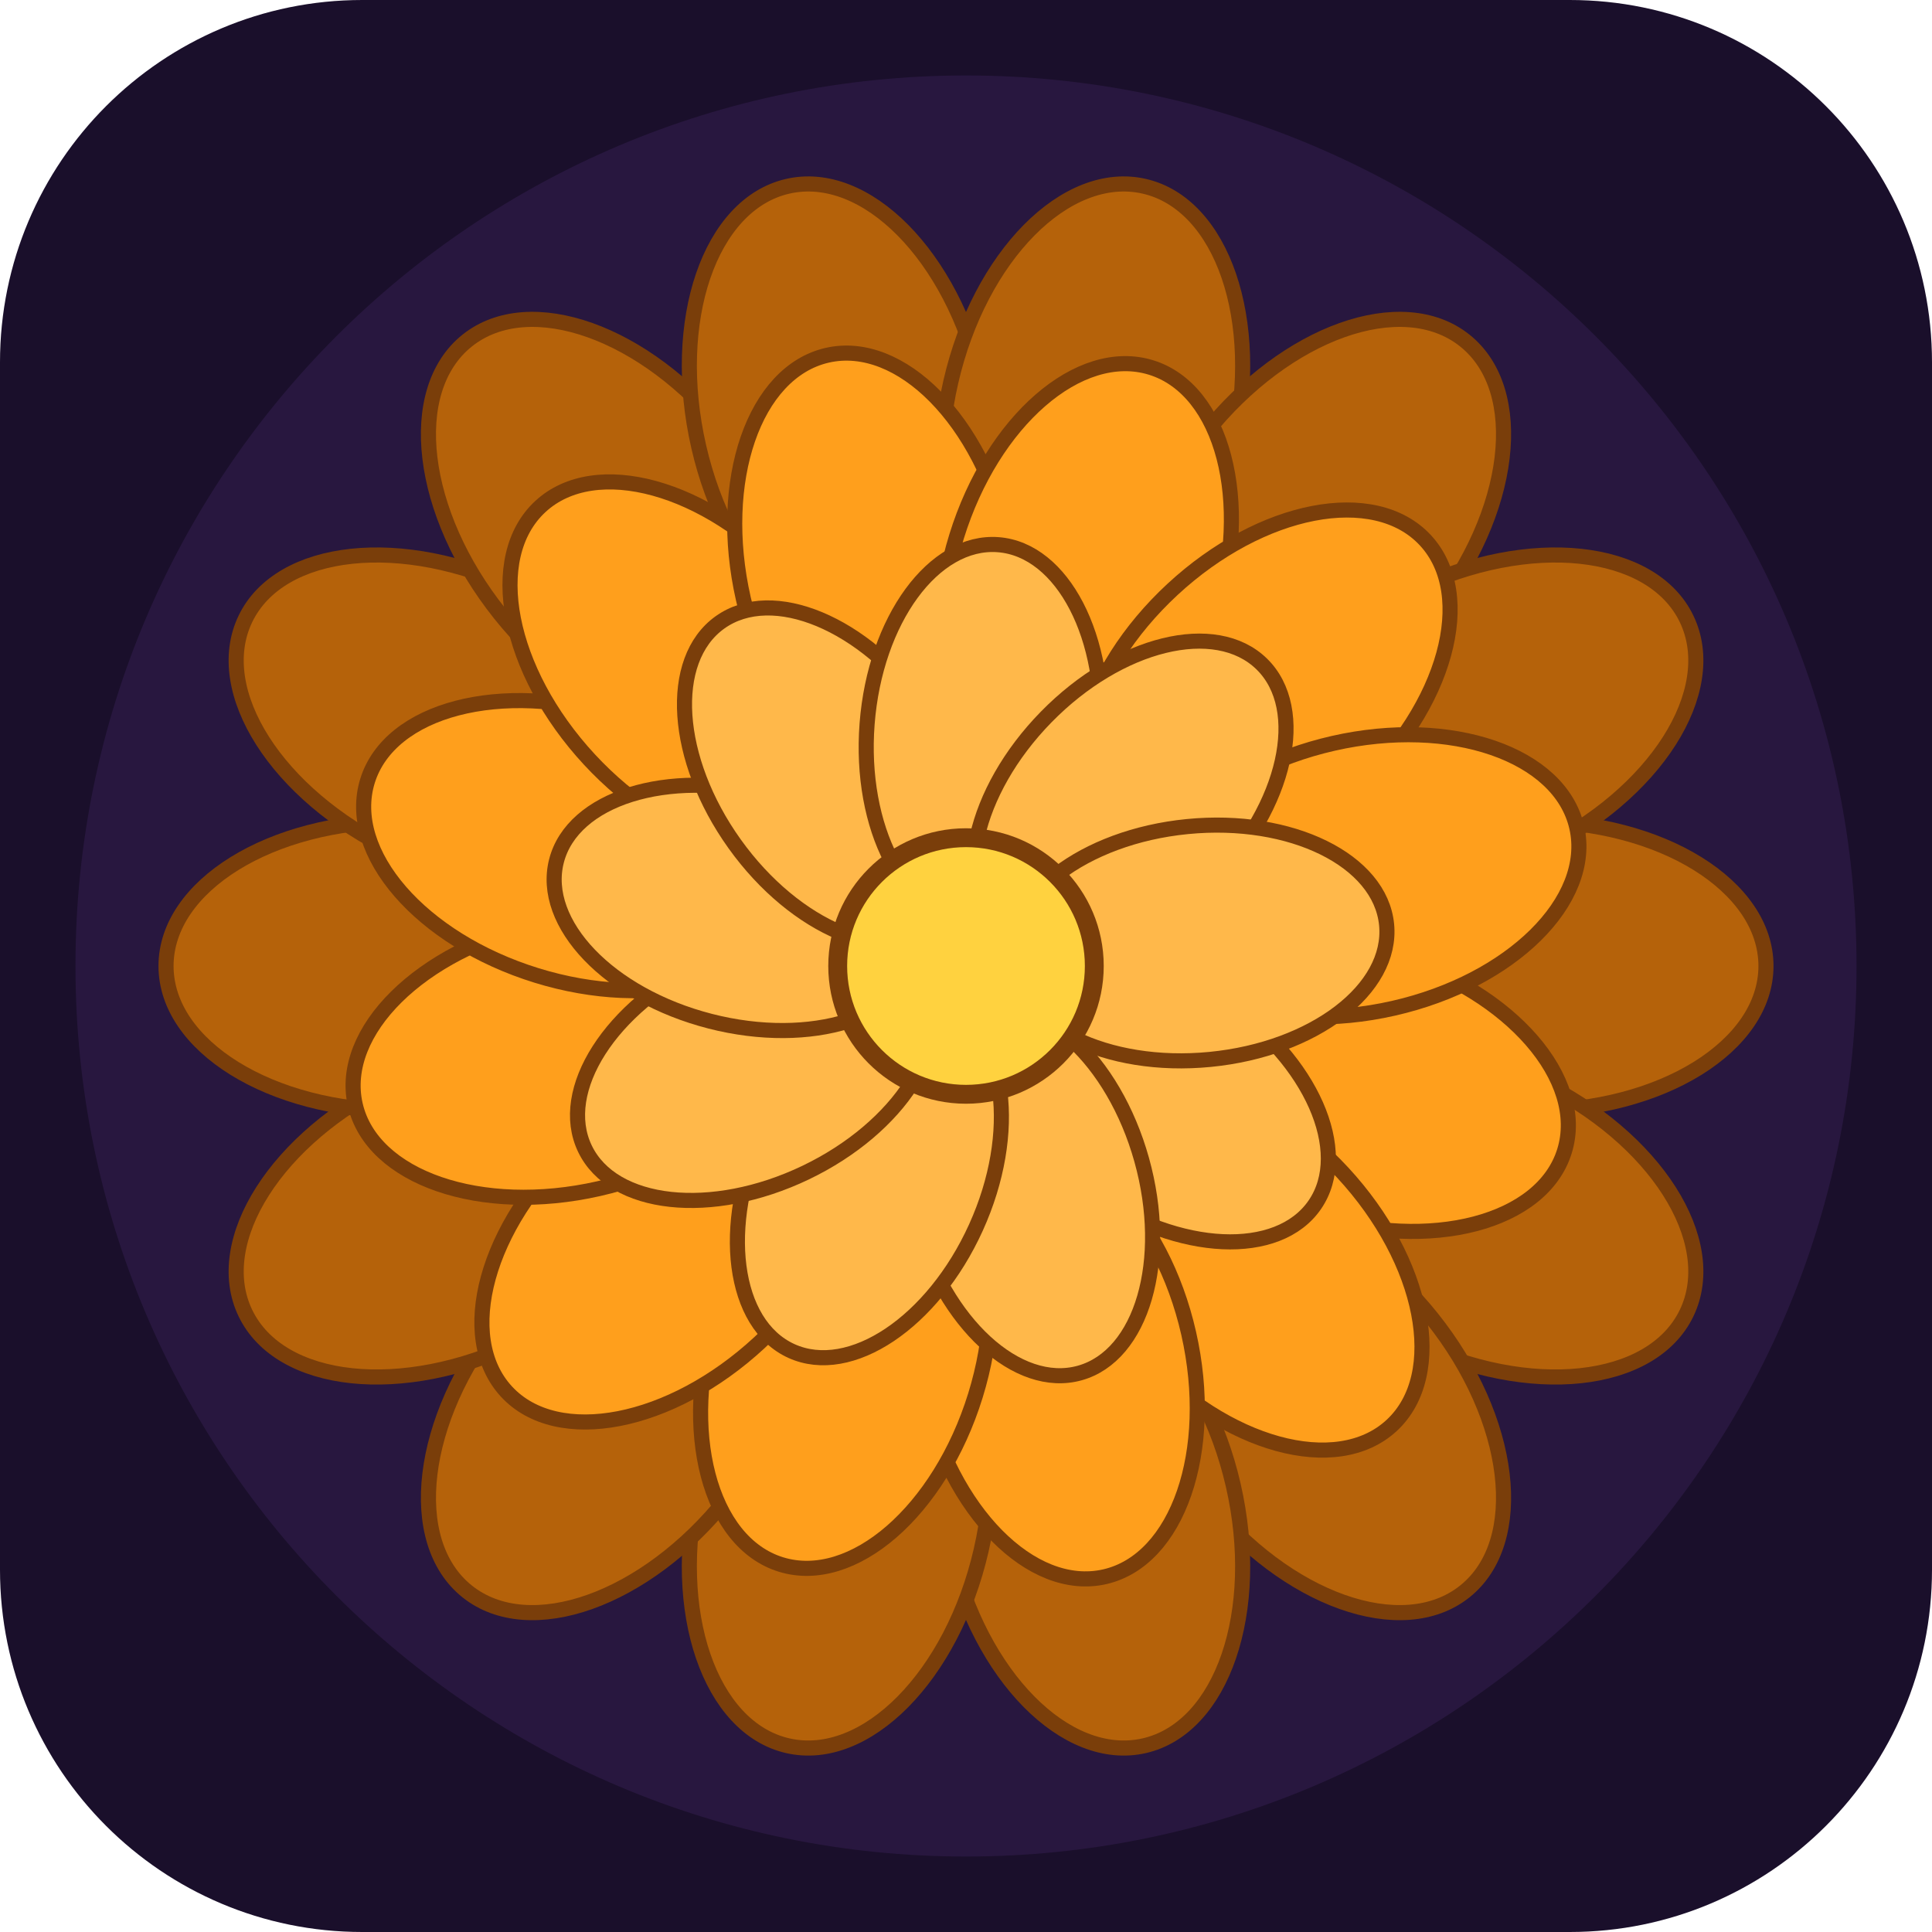
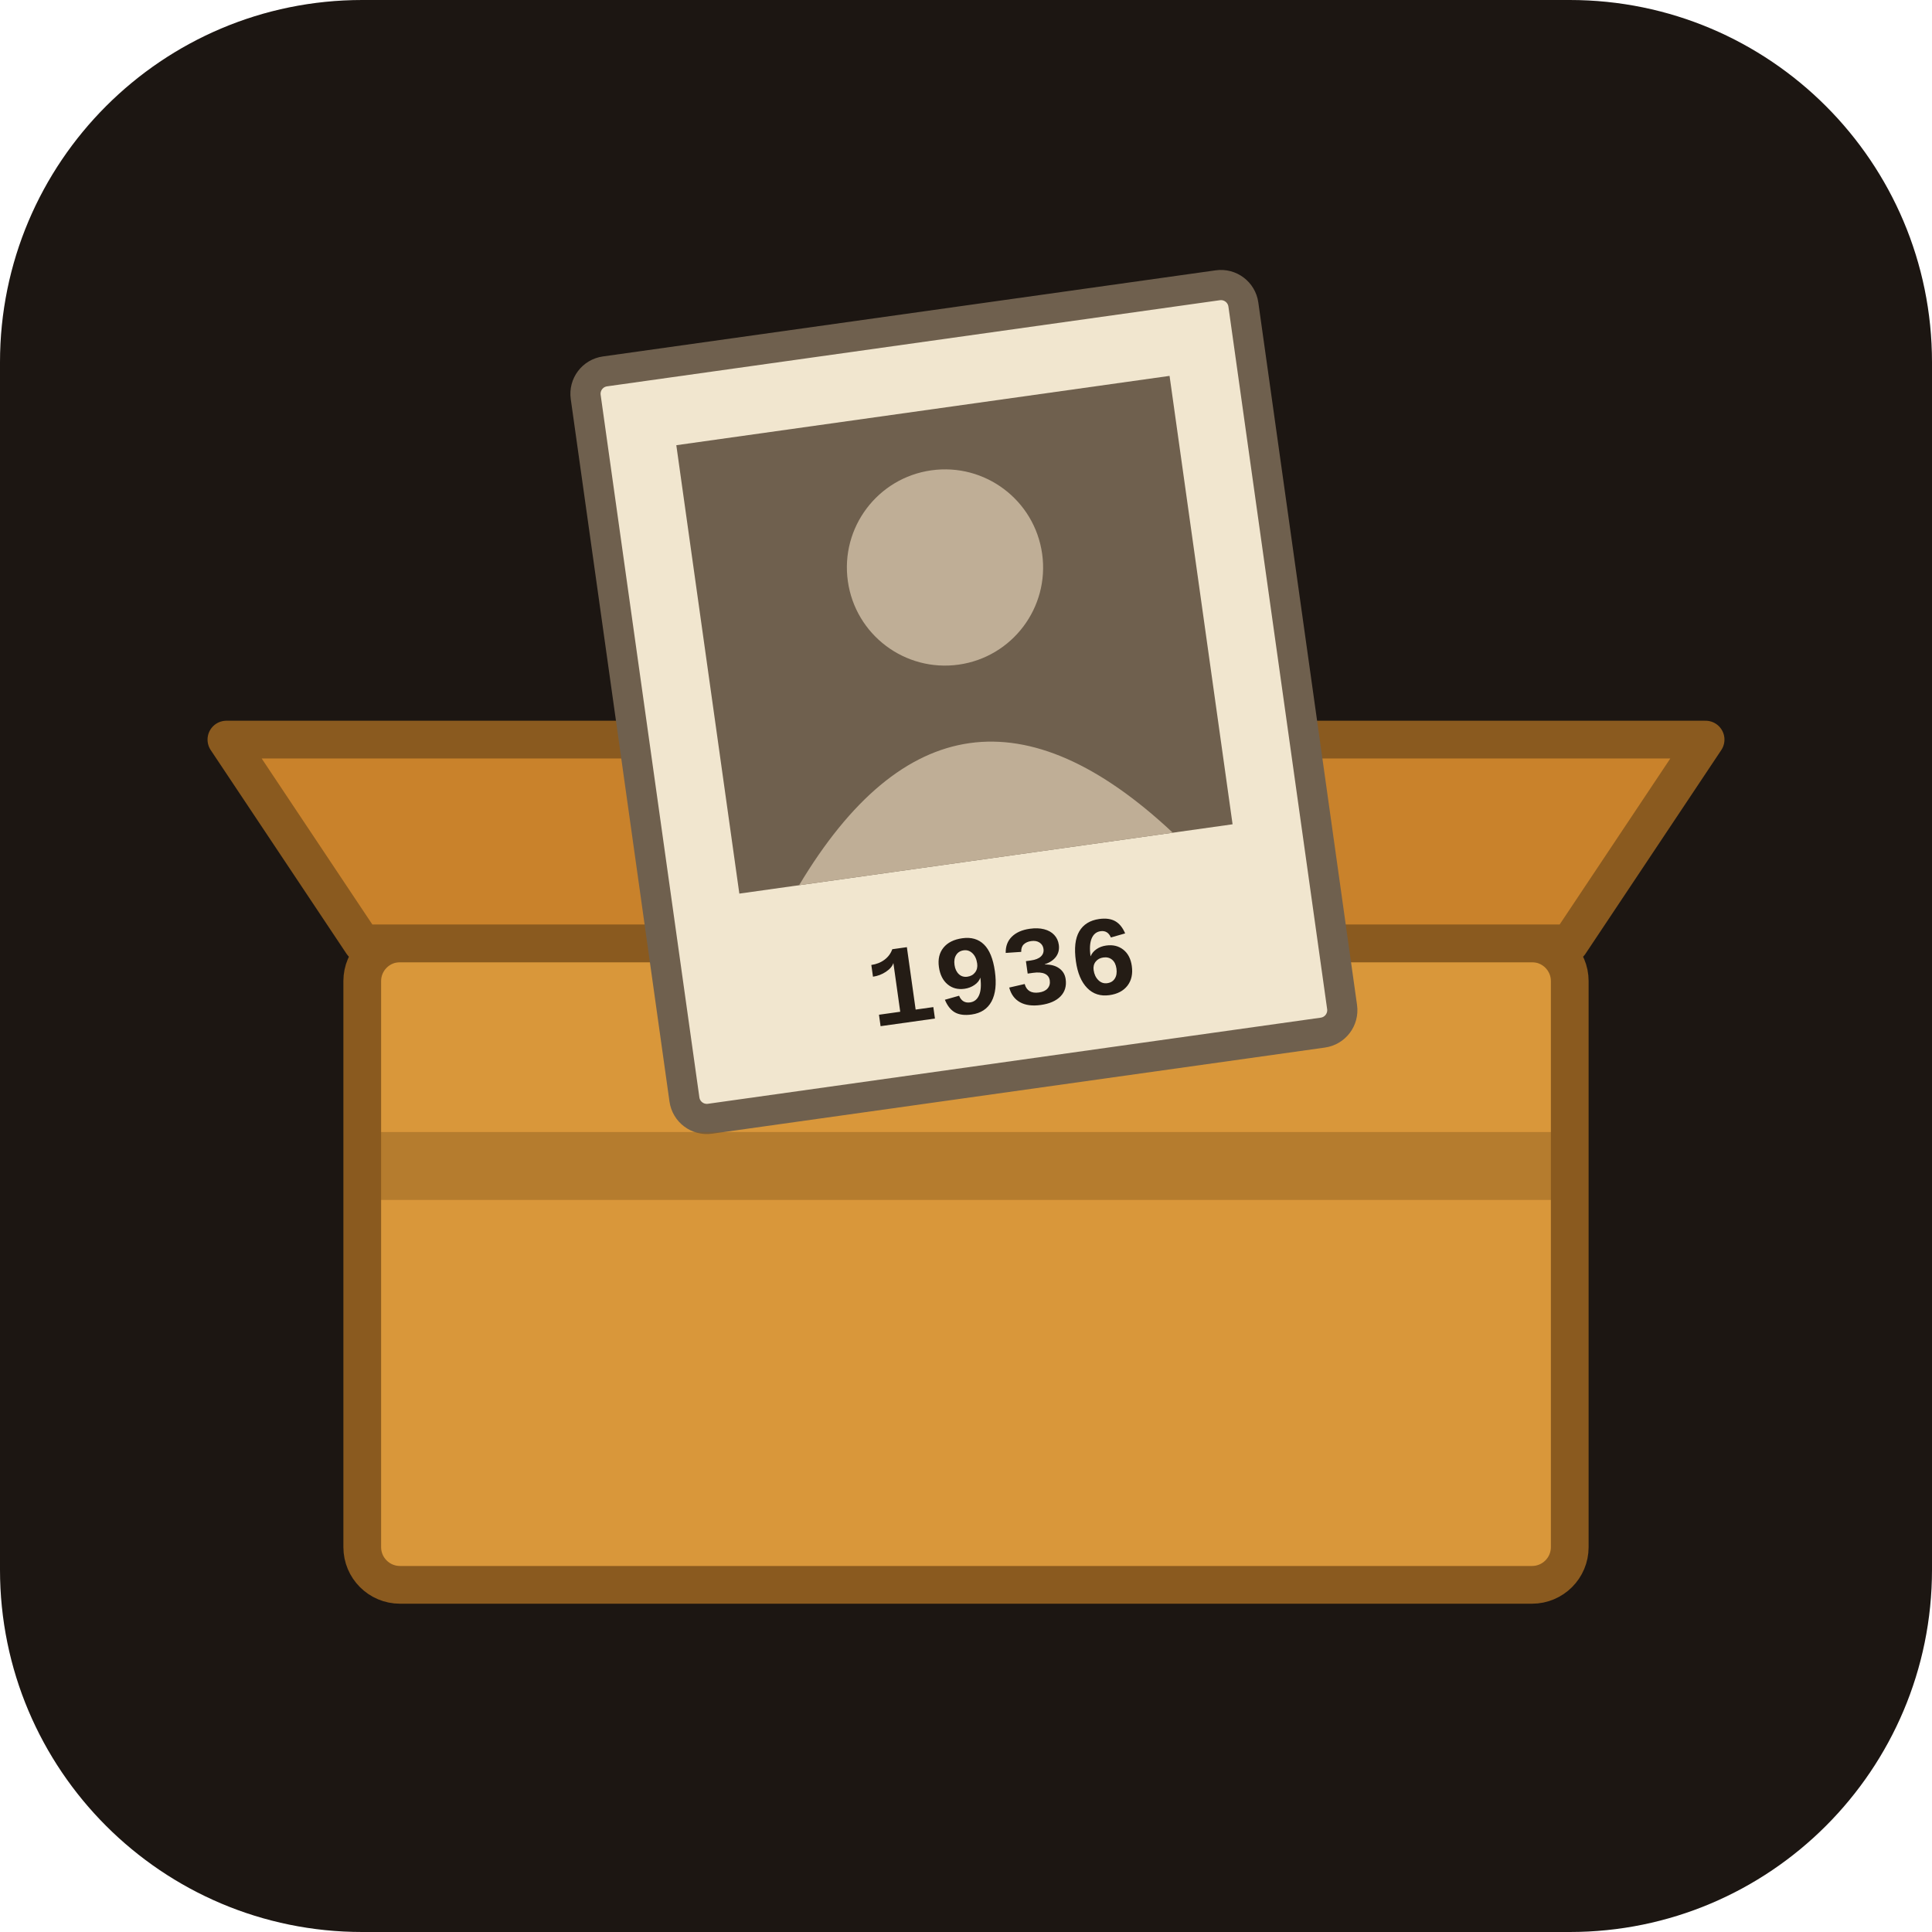
<svg xmlns="http://www.w3.org/2000/svg" viewBox="0 0 512 512">
-   <rect width="512" height="512" rx="96" fill="#1a0f2b" />
-   <circle cx="256" cy="256" r="236" fill="#28173f" />
-   <ellipse cx="406.0" cy="256.0" rx="62" ry="38.4" transform="rotate(0.0 406.0 256.0)" fill="#b5620a" stroke="#7a3e0a" stroke-width="4" />
-   <ellipse cx="391.1" cy="321.1" rx="62" ry="38.4" transform="rotate(25.7 391.1 321.1)" fill="#b5620a" stroke="#7a3e0a" stroke-width="4" />
-   <ellipse cx="349.5" cy="373.3" rx="62" ry="38.4" transform="rotate(51.4 349.5 373.3)" fill="#b5620a" stroke="#7a3e0a" stroke-width="4" />
-   <ellipse cx="289.4" cy="402.2" rx="62" ry="38.4" transform="rotate(77.1 289.4 402.2)" fill="#b5620a" stroke="#7a3e0a" stroke-width="4" />
-   <ellipse cx="222.6" cy="402.2" rx="62" ry="38.4" transform="rotate(102.9 222.6 402.2)" fill="#b5620a" stroke="#7a3e0a" stroke-width="4" />
-   <ellipse cx="162.5" cy="373.3" rx="62" ry="38.4" transform="rotate(128.6 162.5 373.3)" fill="#b5620a" stroke="#7a3e0a" stroke-width="4" />
-   <ellipse cx="120.9" cy="321.1" rx="62" ry="38.4" transform="rotate(154.3 120.9 321.1)" fill="#b5620a" stroke="#7a3e0a" stroke-width="4" />
-   <ellipse cx="106.0" cy="256.0" rx="62" ry="38.4" transform="rotate(180.0 106.0 256.0)" fill="#b5620a" stroke="#7a3e0a" stroke-width="4" />
-   <ellipse cx="120.9" cy="190.9" rx="62" ry="38.4" transform="rotate(205.7 120.9 190.9)" fill="#b5620a" stroke="#7a3e0a" stroke-width="4" />
-   <ellipse cx="162.5" cy="138.7" rx="62" ry="38.4" transform="rotate(231.4 162.5 138.7)" fill="#b5620a" stroke="#7a3e0a" stroke-width="4" />
-   <ellipse cx="222.6" cy="109.8" rx="62" ry="38.4" transform="rotate(257.1 222.6 109.8)" fill="#b5620a" stroke="#7a3e0a" stroke-width="4" />
-   <ellipse cx="289.4" cy="109.8" rx="62" ry="38.4" transform="rotate(282.9 289.4 109.8)" fill="#b5620a" stroke="#7a3e0a" stroke-width="4" />
-   <ellipse cx="349.5" cy="138.7" rx="62" ry="38.4" transform="rotate(308.6 349.5 138.7)" fill="#b5620a" stroke="#7a3e0a" stroke-width="4" />
-   <ellipse cx="391.1" cy="190.9" rx="62" ry="38.4" transform="rotate(334.3 391.1 190.9)" fill="#b5620a" stroke="#7a3e0a" stroke-width="4" />
-   <ellipse cx="359.2" cy="287.9" rx="58" ry="36.0" transform="rotate(17.2 359.2 287.9)" fill="#ff9f1c" stroke="#7a3e0a" stroke-width="4" />
-   <ellipse cx="329.4" cy="335.2" rx="58" ry="36.0" transform="rotate(47.2 329.4 335.2)" fill="#ff9f1c" stroke="#7a3e0a" stroke-width="4" />
-   <ellipse cx="279.9" cy="361.3" rx="58" ry="36.0" transform="rotate(77.2 279.9 361.3)" fill="#ff9f1c" stroke="#7a3e0a" stroke-width="4" />
-   <ellipse cx="224.1" cy="359.2" rx="58" ry="36.0" transform="rotate(107.2 224.1 359.2)" fill="#ff9f1c" stroke="#7a3e0a" stroke-width="4" />
-   <ellipse cx="176.8" cy="329.4" rx="58" ry="36.0" transform="rotate(137.2 176.8 329.4)" fill="#ff9f1c" stroke="#7a3e0a" stroke-width="4" />
-   <ellipse cx="150.7" cy="279.9" rx="58" ry="36.0" transform="rotate(167.2 150.7 279.9)" fill="#ff9f1c" stroke="#7a3e0a" stroke-width="4" />
-   <ellipse cx="152.8" cy="224.1" rx="58" ry="36.0" transform="rotate(197.2 152.8 224.1)" fill="#ff9f1c" stroke="#7a3e0a" stroke-width="4" />
-   <ellipse cx="182.6" cy="176.8" rx="58" ry="36.0" transform="rotate(227.2 182.6 176.8)" fill="#ff9f1c" stroke="#7a3e0a" stroke-width="4" />
-   <ellipse cx="232.1" cy="150.7" rx="58" ry="36.0" transform="rotate(257.2 232.1 150.7)" fill="#ff9f1c" stroke="#7a3e0a" stroke-width="4" />
-   <ellipse cx="287.9" cy="152.8" rx="58" ry="36.0" transform="rotate(287.2 287.9 152.8)" fill="#ff9f1c" stroke="#7a3e0a" stroke-width="4" />
-   <ellipse cx="335.2" cy="182.6" rx="58" ry="36.0" transform="rotate(317.2 335.2 182.6)" fill="#ff9f1c" stroke="#7a3e0a" stroke-width="4" />
-   <ellipse cx="361.3" cy="232.1" rx="58" ry="36.0" transform="rotate(347.2 361.3 232.1)" fill="#ff9f1c" stroke="#7a3e0a" stroke-width="4" />
-   <ellipse cx="307.2" cy="291.0" rx="50" ry="31.0" transform="rotate(34.4 307.2 291.0)" fill="#ffb84a" stroke="#7a3e0a" stroke-width="4" />
-   <ellipse cx="272.7" cy="315.7" rx="50" ry="31.0" transform="rotate(74.4 272.7 315.7)" fill="#ffb84a" stroke="#7a3e0a" stroke-width="4" />
-   <ellipse cx="230.4" cy="312.5" rx="50" ry="31.0" transform="rotate(114.4 230.4 312.5)" fill="#ffb84a" stroke="#7a3e0a" stroke-width="4" />
-   <ellipse cx="200.1" cy="282.8" rx="50" ry="31.0" transform="rotate(154.4 200.1 282.8)" fill="#ffb84a" stroke="#7a3e0a" stroke-width="4" />
-   <ellipse cx="195.9" cy="240.6" rx="50" ry="31.0" transform="rotate(194.4 195.9 240.6)" fill="#ffb84a" stroke="#7a3e0a" stroke-width="4" />
-   <ellipse cx="219.9" cy="205.6" rx="50" ry="31.0" transform="rotate(234.4 219.9 205.6)" fill="#ffb84a" stroke="#7a3e0a" stroke-width="4" />
-   <ellipse cx="260.7" cy="194.2" rx="50" ry="31.0" transform="rotate(274.4 260.7 194.2)" fill="#ffb84a" stroke="#7a3e0a" stroke-width="4" />
-   <ellipse cx="299.4" cy="211.7" rx="50" ry="31.0" transform="rotate(314.4 299.4 211.7)" fill="#ffb84a" stroke="#7a3e0a" stroke-width="4" />
-   <ellipse cx="317.7" cy="249.9" rx="50" ry="31.0" transform="rotate(354.4 317.7 249.9)" fill="#ffb84a" stroke="#7a3e0a" stroke-width="4" />
-   <circle cx="256" cy="256" r="34" fill="#ffd23f" stroke="#7a3e0a" stroke-width="5" />
+   <rect width="512" height="512" rx="96" fill="#1c1612" />
+   <rect x="96" y="250" width="320" height="170" rx="10" fill="#d9973a" stroke="#8a5a1f" stroke-width="10" />
+   <path d="M96 250 L60 196 H200 L236 250 Z" fill="#c9822b" stroke="#8a5a1f" stroke-width="10" stroke-linejoin="round" />
+   <path d="M416 250 L452 196 H312 L276 250 Z" fill="#c9822b" stroke="#8a5a1f" stroke-width="10" stroke-linejoin="round" />
+   <g transform="rotate(-8 256 190)">
+     <rect x="168" y="86" width="176" height="200" rx="6" fill="#f1e6cf" stroke="#6f604e" stroke-width="8" />
+     <rect x="190" y="108" width="132" height="120" fill="#6f604e" />
+     <circle cx="256" cy="150" r="26" fill="#bfae96" />
+     <path d="M206 228 Q256 166 306 228 Z" fill="#bfae96" />
+     <text x="256" y="268" text-anchor="middle" font-family="Courier New, monospace" font-size="30" font-weight="700" fill="#241c15">1936</text>
+   </g>
+   <rect x="96" y="300" width="320" height="18" fill="#8a5a1f" opacity=".45" />
</svg>
